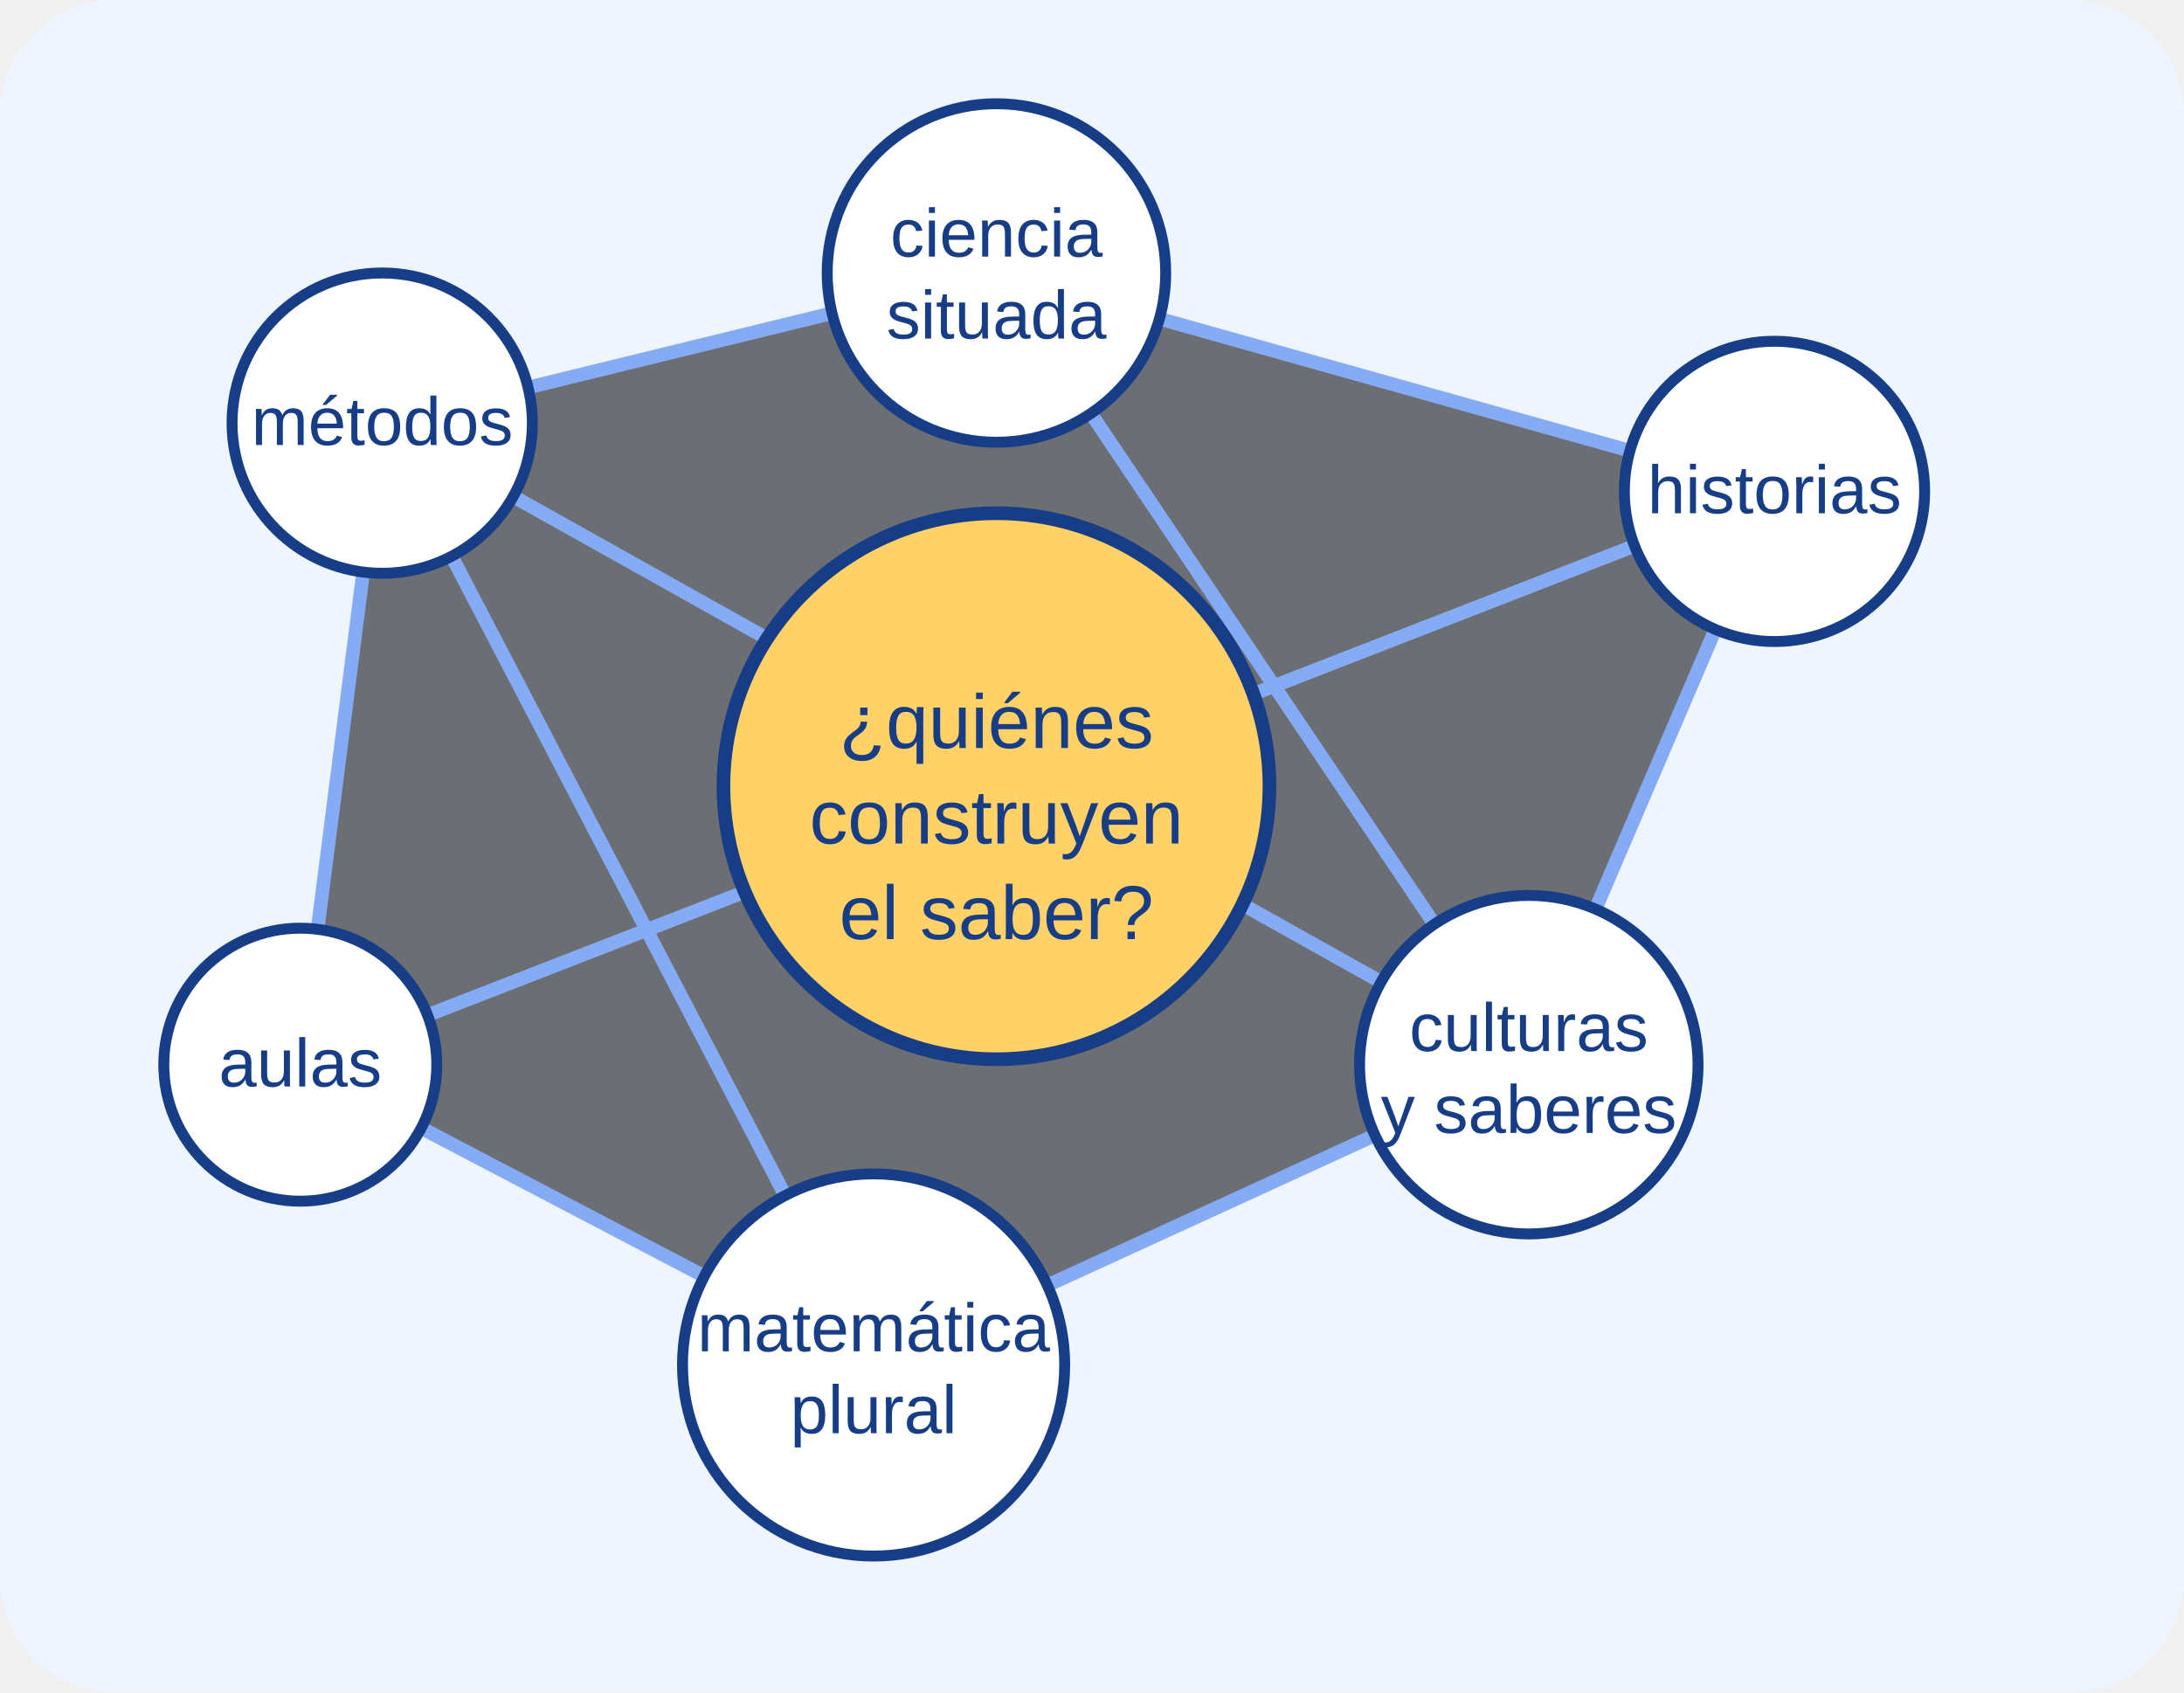
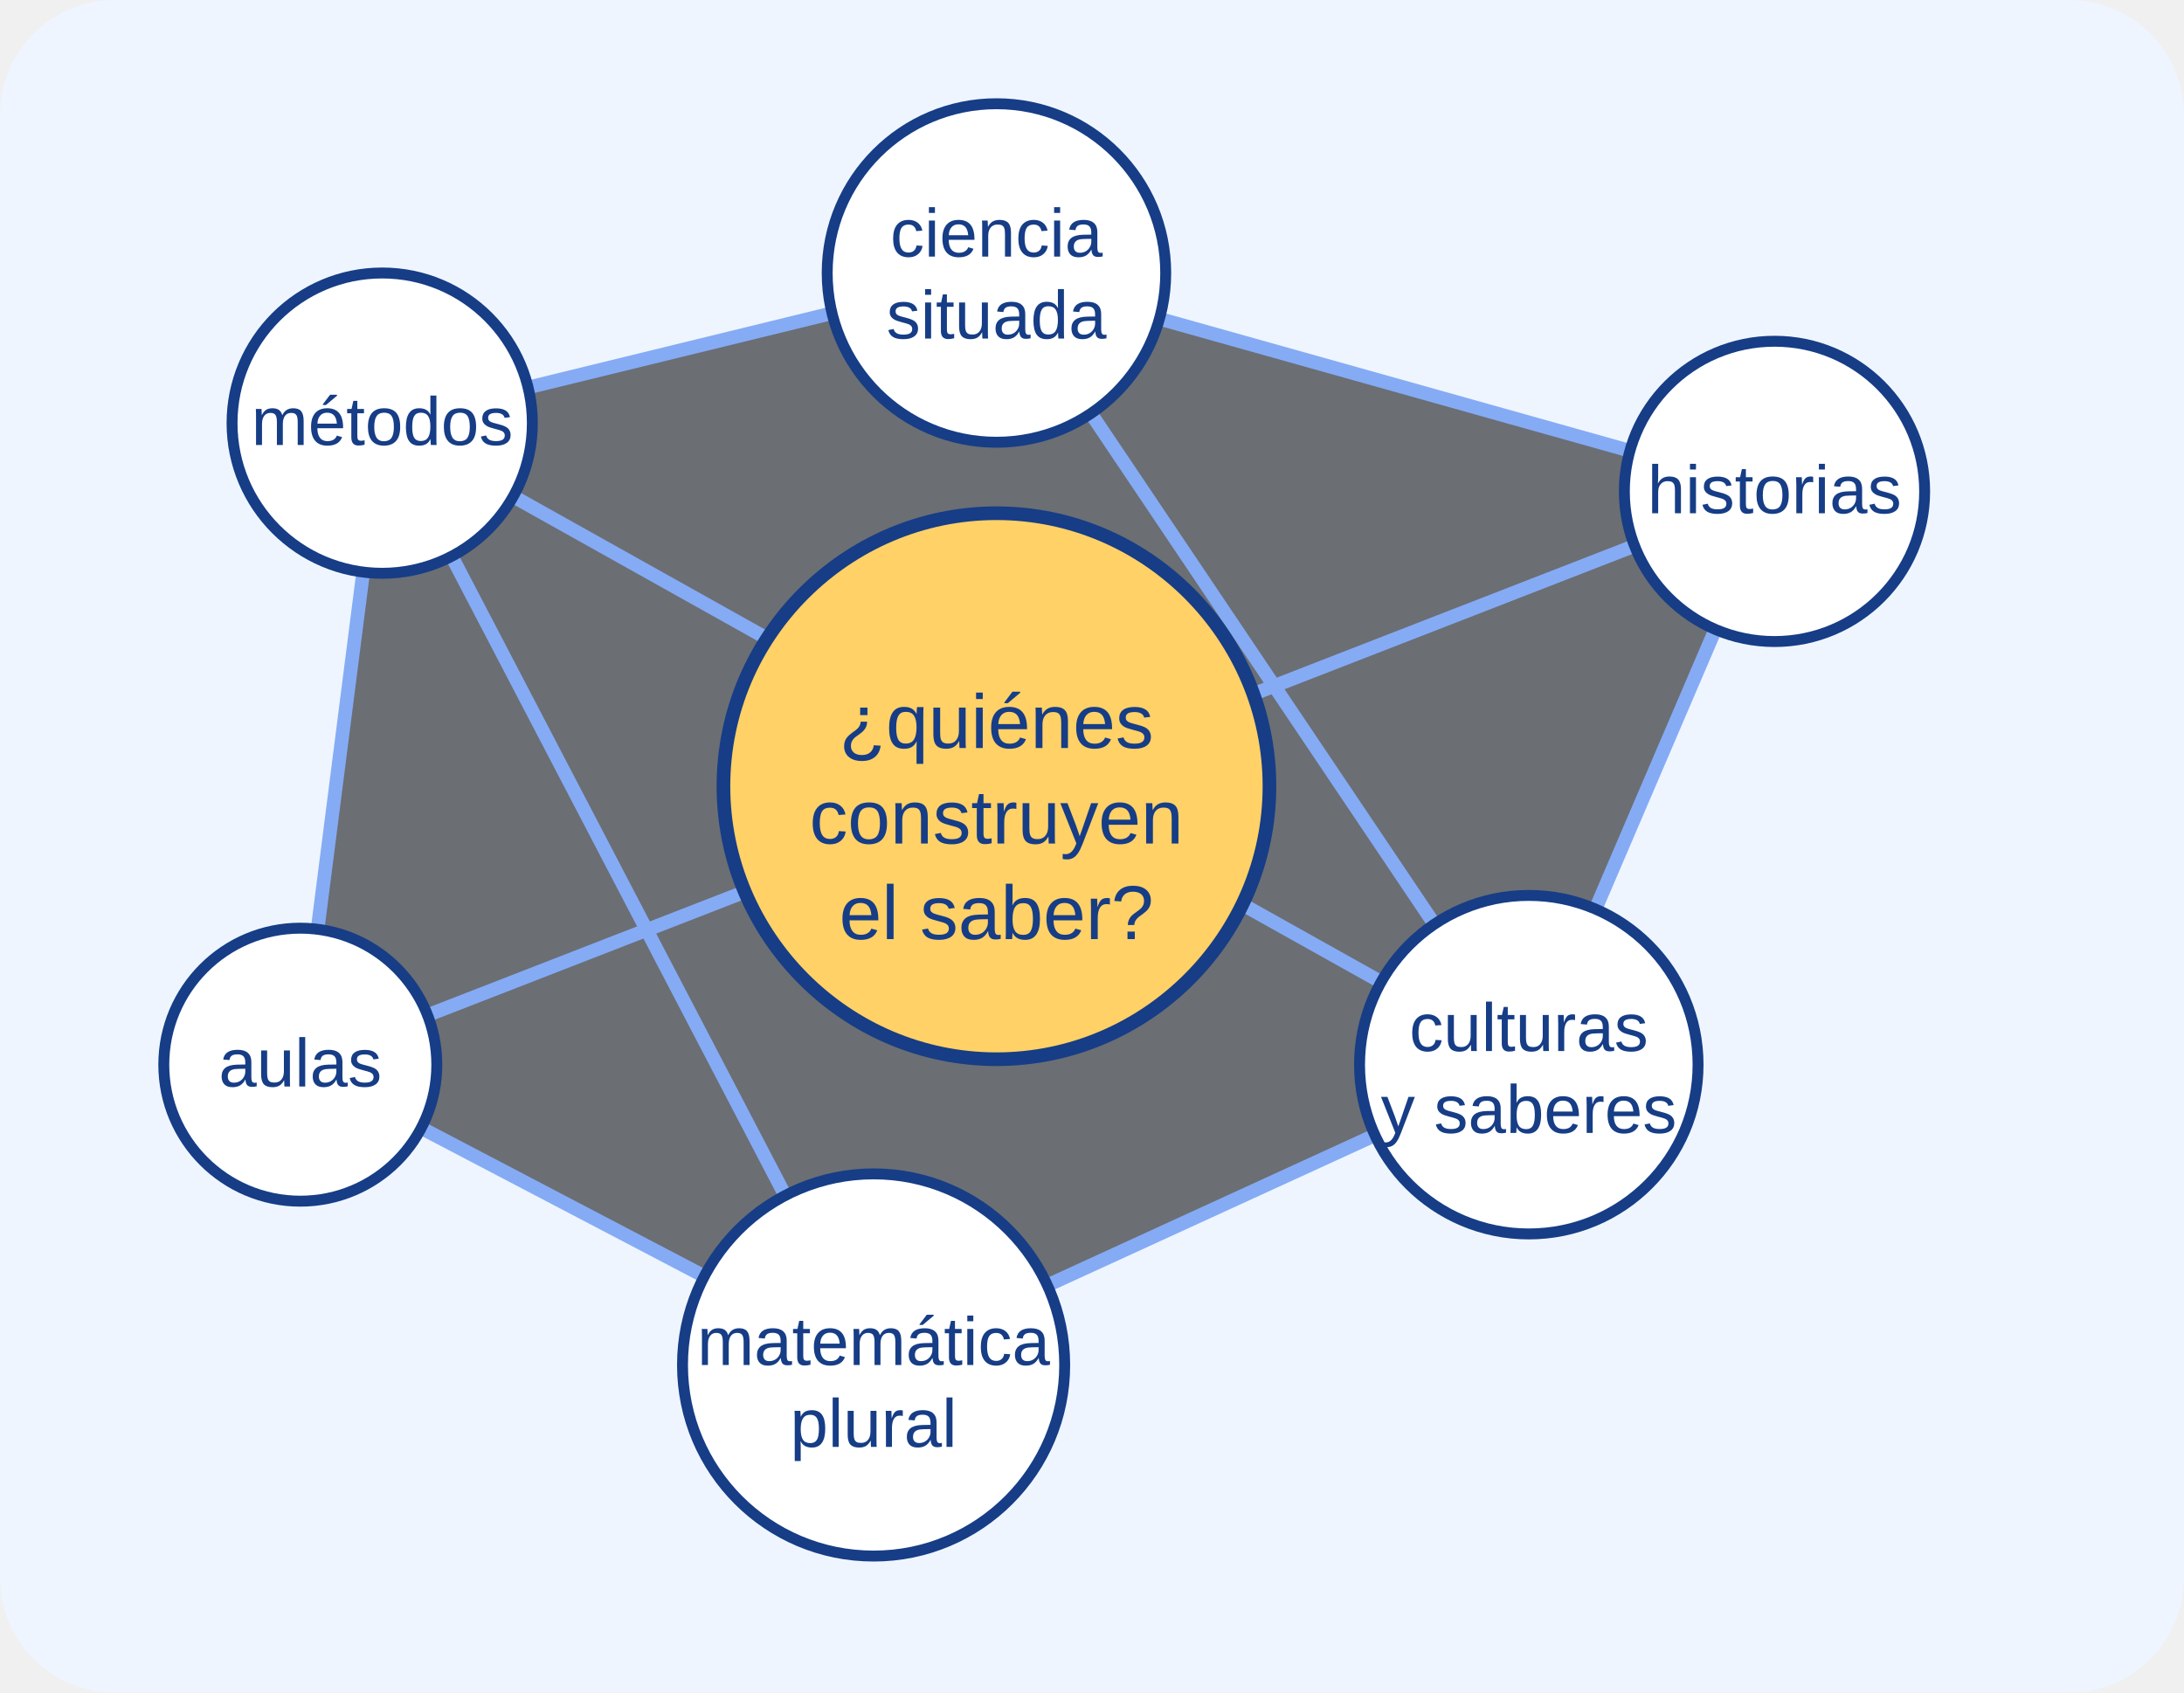
<svg xmlns="http://www.w3.org/2000/svg" viewBox="0 0 800 620" role="img" aria-labelledby="title desc">
  <rect width="800" height="620" rx="42" fill="#eef5ff" />
  <g stroke="#2f6fed" stroke-width="5" opacity=".55">
    <path d="M140 155L365 100 650 180 560 390 320 500 110 390Z" />
    <path d="M140 155L320 500M365 100L560 390M650 180L110 390M140 155L560 390" />
  </g>
  <g fill="#fff" stroke="#163d86" stroke-width="4">
    <circle cx="140" cy="155" r="55" />
    <circle cx="365" cy="100" r="62" />
    <circle cx="650" cy="180" r="55" />
    <circle cx="560" cy="390" r="62" />
    <circle cx="320" cy="500" r="70" />
    <circle cx="110" cy="390" r="50" />
  </g>
  <g fill="#163d86" font-family="Arial,sans-serif" font-size="25" text-anchor="middle">
    <text x="140" y="163">métodos</text>
    <text x="365" y="94">ciencia</text>
    <text x="365" y="124">situada</text>
    <text x="650" y="188">historias</text>
    <text x="560" y="385">culturas</text>
    <text x="560" y="415">y saberes</text>
-     <text x="320" y="495">matemática</text>
-     <text x="320" y="525">plural</text>
+     <text x="320" y="500">matemática</text>
+     <text x="320" y="530">plural</text>
    <text x="110" y="398">aulas</text>
  </g>
  <path d="M365 188c-55 0-100 45-100 100s45 100 100 100 100-45 100-100-45-100-100-100Z" fill="#ffd166" stroke="#163d86" stroke-width="5" />
  <text x="365" y="274" fill="#163d86" font-family="Arial,sans-serif" font-size="28" text-anchor="middle">¿quiénes</text>
  <text x="365" y="309" fill="#163d86" font-family="Arial,sans-serif" font-size="28" text-anchor="middle">construyen</text>
  <text x="365" y="344" fill="#163d86" font-family="Arial,sans-serif" font-size="28" text-anchor="middle">el saber?</text>
</svg>
